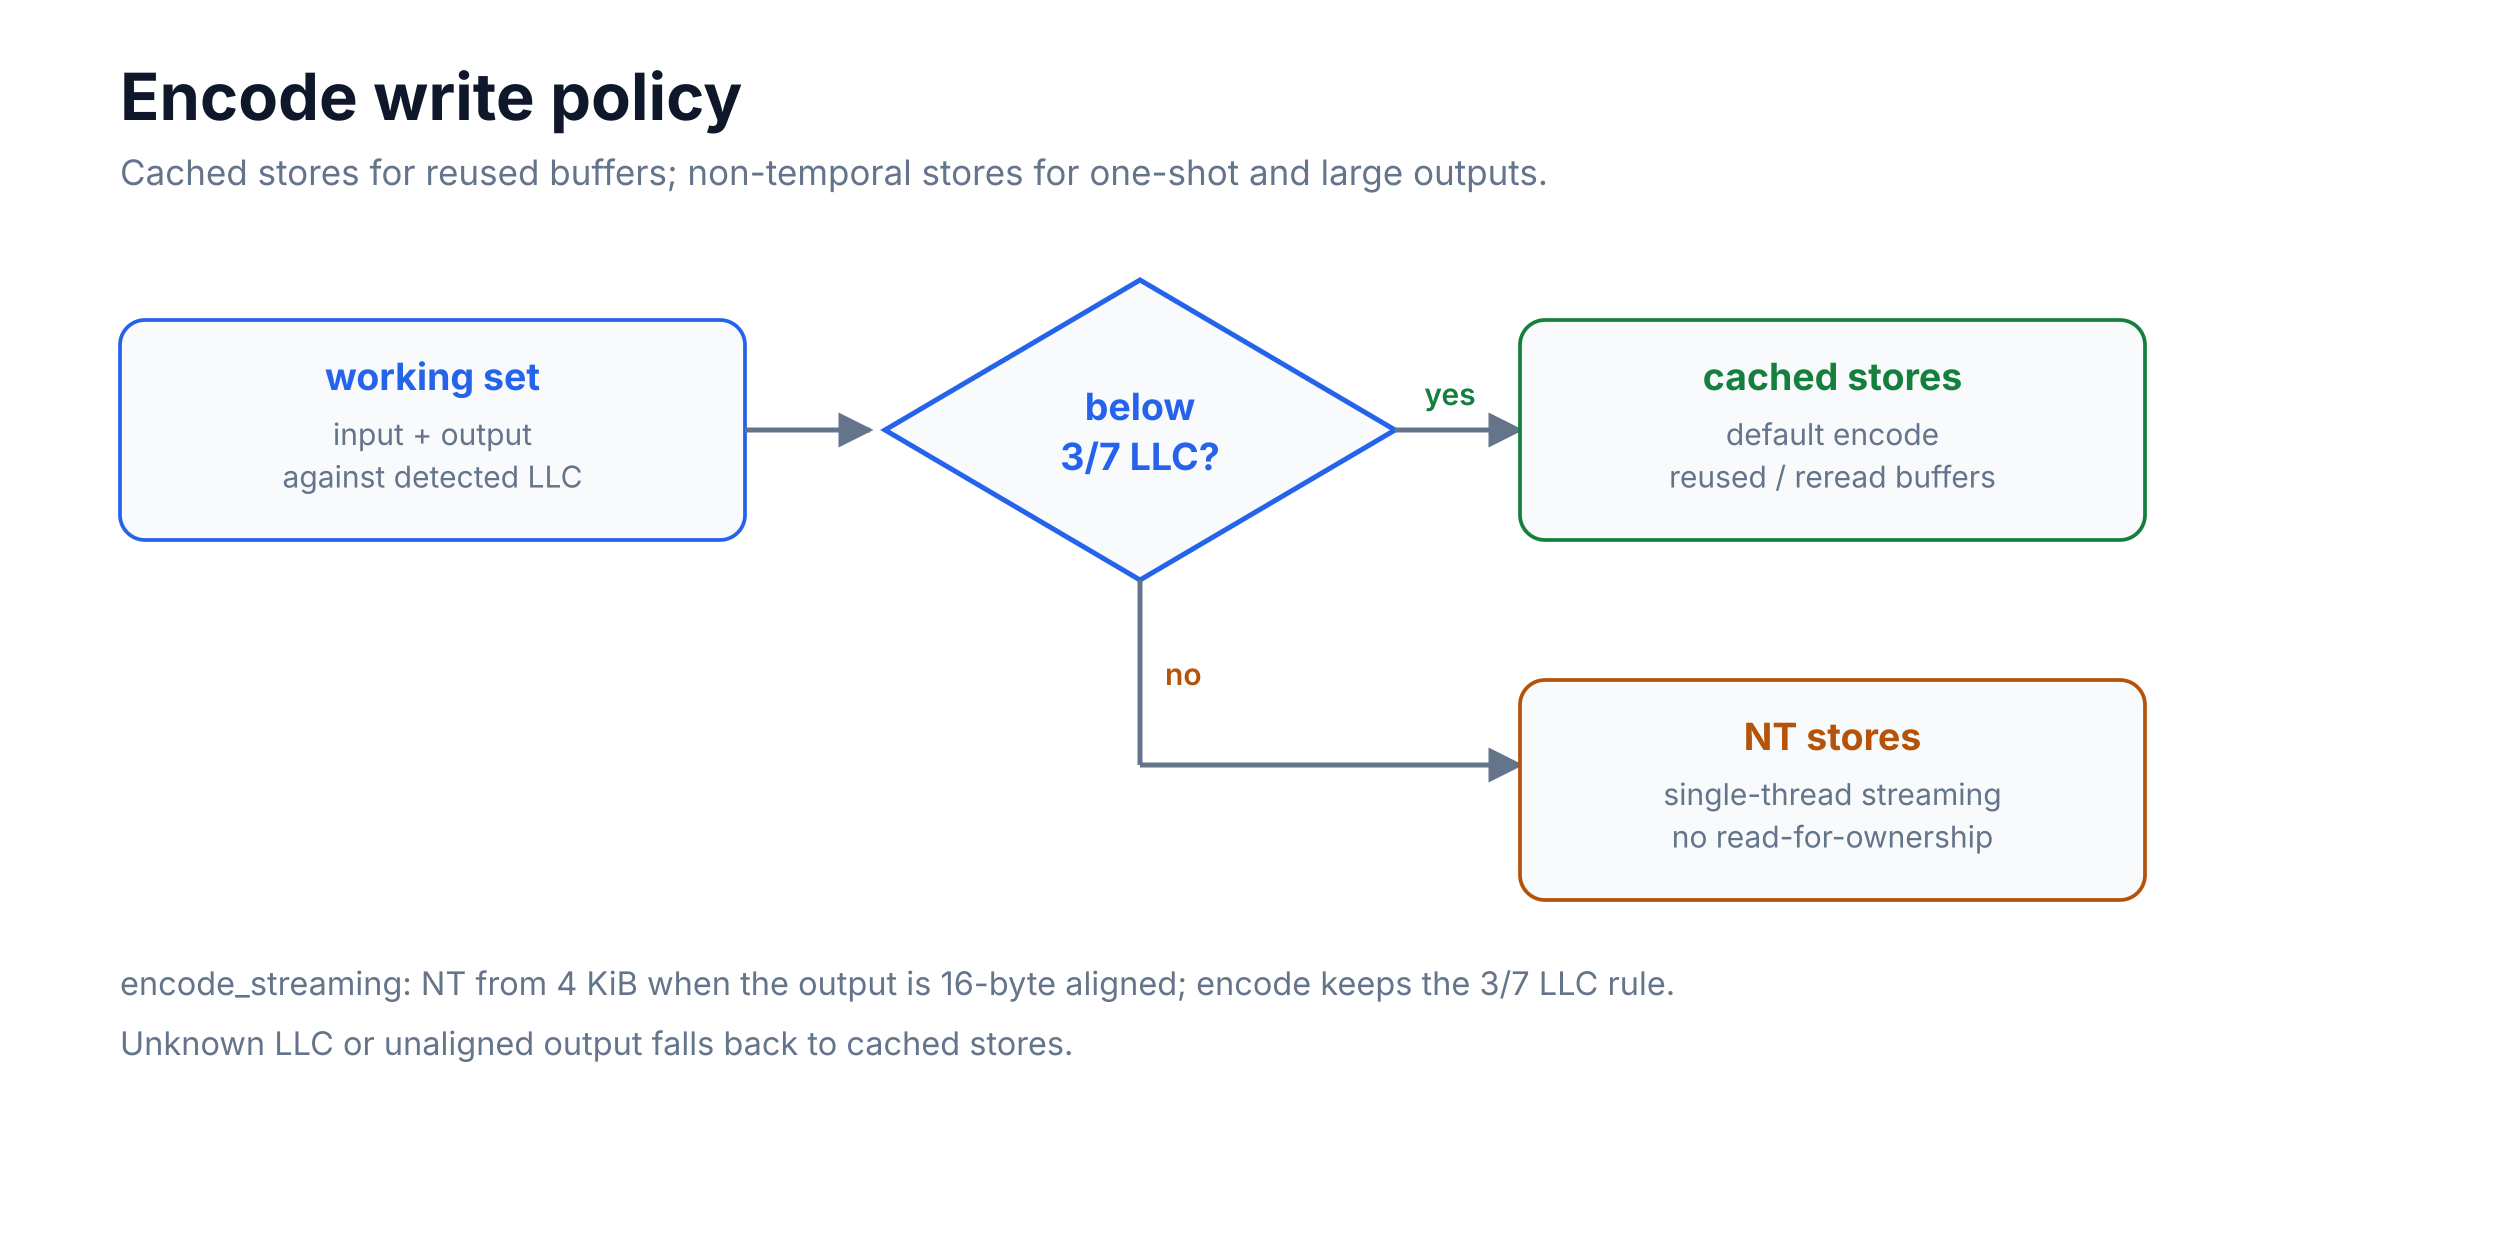
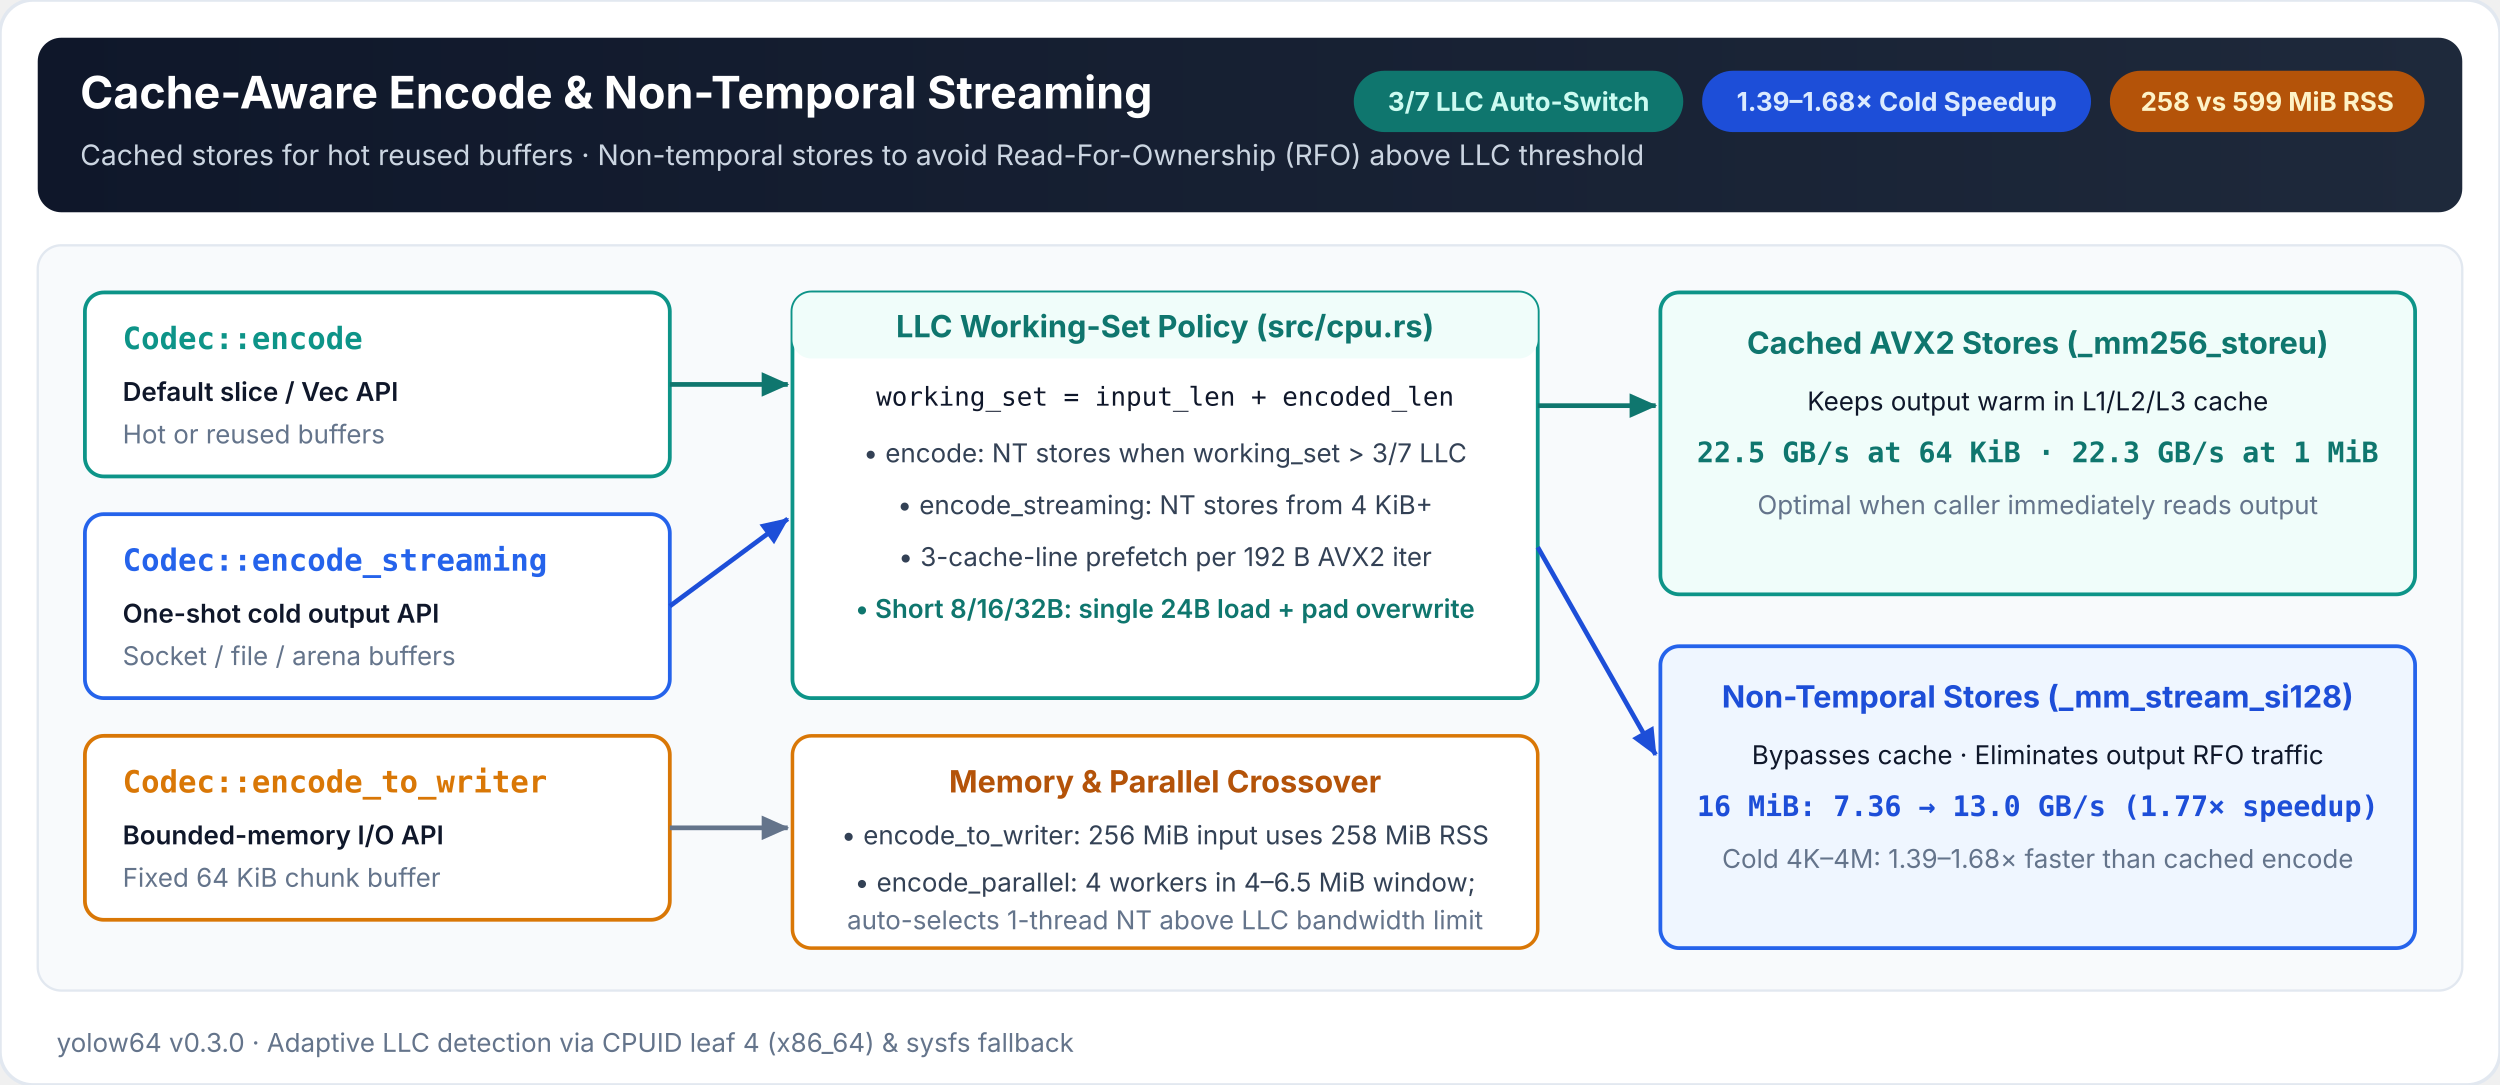
- <svg xmlns="http://www.w3.org/2000/svg" width="1000" height="500" viewBox="0 0 1000 500" role="img" aria-label="Encode write-policy diagram">
+ <svg xmlns="http://www.w3.org/2000/svg" width="1060" height="460" viewBox="0 0 1060 460" role="img" aria-label="Encode write policy and streaming diagram">
  <defs>
-     <marker id="arrow" viewBox="0 0 10 10" refX="9" refY="5" markerWidth="7" markerHeight="7" orient="auto-start-reverse">
-       <path d="M0,0 L10,5 L0,10 z" fill="#64748b" />
+     <linearGradient id="grad-teal" x1="0%" y1="0%" x2="100%" y2="0%">
+       <stop offset="0%" stop-color="#0f766e" />
+       <stop offset="100%" stop-color="#14b8a6" />
+     </linearGradient>
+     <linearGradient id="grad-blue" x1="0%" y1="0%" x2="100%" y2="0%">
+       <stop offset="0%" stop-color="#1d4ed8" />
+       <stop offset="100%" stop-color="#3b82f6" />
+     </linearGradient>
+     <linearGradient id="grad-amber" x1="0%" y1="0%" x2="100%" y2="0%">
+       <stop offset="0%" stop-color="#b45309" />
+       <stop offset="100%" stop-color="#f59e0b" />
+     </linearGradient>
+     <linearGradient id="grad-slate" x1="0%" y1="0%" x2="100%" y2="0%">
+       <stop offset="0%" stop-color="#64748b" />
+       <stop offset="100%" stop-color="#94a3b8" />
+     </linearGradient>
+     <linearGradient id="grad-header" x1="0%" y1="0%" x2="100%" y2="0%">
+       <stop offset="0%" stop-color="#0f172a" />
+       <stop offset="100%" stop-color="#1e293b" />
+     </linearGradient>
+     <marker id="arrow" viewBox="0 0 10 10" refX="8.5" refY="5" markerWidth="6.5" markerHeight="6.5" orient="auto-start-reverse">
+       <path d="M0,1 L9,5 L0,9 z" fill="#64748b" />
+     </marker>
+     <marker id="arrow-teal" viewBox="0 0 10 10" refX="8.5" refY="5" markerWidth="6.5" markerHeight="6.5" orient="auto-start-reverse">
+       <path d="M0,1 L9,5 L0,9 z" fill="#0f766e" />
+     </marker>
+     <marker id="arrow-blue" viewBox="0 0 10 10" refX="8.5" refY="5" markerWidth="6.5" markerHeight="6.5" orient="auto-start-reverse">
+       <path d="M0,1 L9,5 L0,9 z" fill="#1d4ed8" />
    </marker>
  </defs>
-   <rect width="100%" height="100%" fill="#ffffff" />
-   <text x="48.0" y="48.0" font-family="Inter, ui-sans-serif, system-ui, -apple-system, sans-serif" font-size="26" fill="#0f172a" text-anchor="start" font-weight="700" opacity="1.0">Encode write policy</text>
-   <text x="48.0" y="74.0" font-family="Inter, ui-sans-serif, system-ui, -apple-system, sans-serif" font-size="14" fill="#64748b" text-anchor="start" font-weight="400" opacity="1.0">Cached stores for reused buffers; non-temporal stores for one-shot and large outputs.</text>
-   <rect x="48.0" y="128.0" width="250.0" height="88.0" rx="10" fill="#f8fafc" stroke="#2563eb" stroke-width="1.5" />
-   <text x="173.0" y="156.0" font-family="Inter, ui-sans-serif, system-ui, -apple-system, sans-serif" font-size="15" fill="#2563eb" text-anchor="middle" font-weight="700" opacity="1.0">working set</text>
-   <text x="173.0" y="178.0" font-family="Inter, ui-sans-serif, system-ui, -apple-system, sans-serif" font-size="12" fill="#64748b" text-anchor="middle" font-weight="400" opacity="1.0">input + output</text>
-   <text x="173.0" y="195.0" font-family="Inter, ui-sans-serif, system-ui, -apple-system, sans-serif" font-size="12" fill="#64748b" text-anchor="middle" font-weight="400" opacity="1.0">against detected LLC</text>
-   <line x1="298.0" y1="172.0" x2="348.0" y2="172.0" stroke="#64748b" stroke-width="2" marker-end="url(#arrow)" />
-   <polygon points="456,112 558,172 456,232 354,172" fill="#f8fafc" stroke="#2563eb" stroke-width="2" />
-   <text x="456.0" y="168.0" font-family="Inter, ui-sans-serif, system-ui, -apple-system, sans-serif" font-size="15" fill="#2563eb" text-anchor="middle" font-weight="700" opacity="1.0">below</text>
-   <text x="456.0" y="188.0" font-family="Inter, ui-sans-serif, system-ui, -apple-system, sans-serif" font-size="15" fill="#2563eb" text-anchor="middle" font-weight="700" opacity="1.0">3/7 LLC?</text>
-   <line x1="558.0" y1="172.0" x2="608.0" y2="172.0" stroke="#64748b" stroke-width="2" marker-end="url(#arrow)" />
-   <text x="580.0" y="162.0" font-family="Inter, ui-sans-serif, system-ui, -apple-system, sans-serif" font-size="12" fill="#15803d" text-anchor="middle" font-weight="600" opacity="1.0">yes</text>
-   <rect x="608.0" y="128.0" width="250.0" height="88.0" rx="10" fill="#f8fafc" stroke="#15803d" stroke-width="1.5" />
-   <text x="733.0" y="156.0" font-family="Inter, ui-sans-serif, system-ui, -apple-system, sans-serif" font-size="15" fill="#15803d" text-anchor="middle" font-weight="700" opacity="1.0">cached stores</text>
-   <text x="733.0" y="178.0" font-family="Inter, ui-sans-serif, system-ui, -apple-system, sans-serif" font-size="12" fill="#64748b" text-anchor="middle" font-weight="400" opacity="1.0">default encode</text>
-   <text x="733.0" y="195.0" font-family="Inter, ui-sans-serif, system-ui, -apple-system, sans-serif" font-size="12" fill="#64748b" text-anchor="middle" font-weight="400" opacity="1.0">reused / reread buffers</text>
-   <line x1="456.0" y1="232.0" x2="456.0" y2="306.0" stroke="#64748b" stroke-width="2" />
-   <line x1="456.0" y1="306.0" x2="608.0" y2="306.0" stroke="#64748b" stroke-width="2" marker-end="url(#arrow)" />
-   <text x="466.0" y="274.0" font-family="Inter, ui-sans-serif, system-ui, -apple-system, sans-serif" font-size="12" fill="#b45309" text-anchor="start" font-weight="600" opacity="1.0">no</text>
-   <rect x="608.0" y="272.0" width="250.0" height="88.0" rx="10" fill="#f8fafc" stroke="#b45309" stroke-width="1.5" />
-   <text x="733.0" y="300.0" font-family="Inter, ui-sans-serif, system-ui, -apple-system, sans-serif" font-size="15" fill="#b45309" text-anchor="middle" font-weight="700" opacity="1.0">NT stores</text>
-   <text x="733.0" y="322.0" font-family="Inter, ui-sans-serif, system-ui, -apple-system, sans-serif" font-size="12" fill="#64748b" text-anchor="middle" font-weight="400" opacity="1.0">single-thread streaming</text>
-   <text x="733.0" y="339.0" font-family="Inter, ui-sans-serif, system-ui, -apple-system, sans-serif" font-size="12" fill="#64748b" text-anchor="middle" font-weight="400" opacity="1.0">no read-for-ownership</text>
-   <text x="48.0" y="398.0" font-family="Inter, ui-sans-serif, system-ui, -apple-system, sans-serif" font-size="13" fill="#64748b" text-anchor="start" font-weight="400" opacity="1.0">encode_streaming: NT from 4 KiB when the output is 16-byte aligned; encode keeps the 3/7 LLC rule.</text>
-   <text x="48.0" y="422.0" font-family="Inter, ui-sans-serif, system-ui, -apple-system, sans-serif" font-size="13" fill="#64748b" text-anchor="start" font-weight="400" opacity="1.0">Unknown LLC or unaligned output falls back to cached stores.</text>
-   <text x="48.0" y="512.0" font-family="Inter, ui-sans-serif, system-ui, -apple-system, sans-serif" font-size="12" fill="#64748b" text-anchor="start" font-weight="400" opacity="0.9">yolow64 0.2.0 · threshold scales with the detected last-level cache</text>
+   <rect width="100%" height="100%" rx="14" fill="#ffffff" stroke="#e2e8f0" stroke-width="1.5" />
+   <rect x="16.0" y="16.0" width="1028.0" height="74.0" rx="10" fill="url(#grad-header)" />
+   <text x="34.0" y="46.0" font-family="Inter, -apple-system, BlinkMacSystemFont, 'Segoe UI', Roboto, sans-serif" font-size="19" fill="#ffffff" text-anchor="start" font-weight="700">Cache-Aware Encode &amp; Non-Temporal Streaming</text>
+   <text x="34.0" y="70.0" font-family="Inter, -apple-system, BlinkMacSystemFont, 'Segoe UI', Roboto, sans-serif" font-size="12" fill="#cbd5e1" text-anchor="start" font-weight="400">Cached stores for hot reused buffers · Non-temporal stores to avoid Read-For-Ownership (RFO) above LLC threshold</text>
+   <rect x="894.6" y="30.0" width="133.4" height="26.0" rx="13" fill="#b45309" />
+   <text x="961.3" y="47.0" font-family="Inter, -apple-system, BlinkMacSystemFont, 'Segoe UI', Roboto, sans-serif" font-size="11" fill="#fef3c7" text-anchor="middle" font-weight="700">258 vs 599 MiB RSS</text>
+   <rect x="721.7" y="30.0" width="164.9" height="26.0" rx="13" fill="#1d4ed8" />
+   <text x="804.2" y="47.0" font-family="Inter, -apple-system, BlinkMacSystemFont, 'Segoe UI', Roboto, sans-serif" font-size="11" fill="#dbeafe" text-anchor="middle" font-weight="700">1.39–1.68× Cold Speedup</text>
+   <rect x="574.0" y="30.0" width="139.7" height="26.0" rx="13" fill="#0f766e" />
+   <text x="643.9" y="47.0" font-family="Inter, -apple-system, BlinkMacSystemFont, 'Segoe UI', Roboto, sans-serif" font-size="11" fill="#ccfbf1" text-anchor="middle" font-weight="700">3/7 LLC Auto-Switch</text>
+   <rect x="16.0" y="104.0" width="1028.0" height="316.0" rx="10" fill="#f8fafc" stroke="#e2e8f0" stroke-width="1.0" />
+   <rect x="36.0" y="124.0" width="248.0" height="78.0" rx="8" fill="#ffffff" stroke="#0d9488" stroke-width="1.6" />
+   <text x="52.0" y="148.0" font-family="JetBrains Mono, ui-monospace, SFMono-Regular, Menlo, Consolas, monospace" font-size="13" fill="#0d9488" text-anchor="start" font-weight="700">Codec::encode</text>
+   <text x="52.0" y="170.0" font-family="Inter, -apple-system, BlinkMacSystemFont, 'Segoe UI', Roboto, sans-serif" font-size="11" fill="#0f172a" text-anchor="start" font-weight="600">Default slice / Vec API</text>
+   <text x="52.0" y="188.0" font-family="Inter, -apple-system, BlinkMacSystemFont, 'Segoe UI', Roboto, sans-serif" font-size="11" fill="#64748b" text-anchor="start" font-weight="400">Hot or reused buffers</text>
+   <rect x="36.0" y="218.0" width="248.0" height="78.0" rx="8" fill="#ffffff" stroke="#2563eb" stroke-width="1.6" />
+   <text x="52.0" y="242.0" font-family="JetBrains Mono, ui-monospace, SFMono-Regular, Menlo, Consolas, monospace" font-size="13" fill="#2563eb" text-anchor="start" font-weight="700">Codec::encode_streaming</text>
+   <text x="52.0" y="264.0" font-family="Inter, -apple-system, BlinkMacSystemFont, 'Segoe UI', Roboto, sans-serif" font-size="11" fill="#0f172a" text-anchor="start" font-weight="600">One-shot cold output API</text>
+   <text x="52.0" y="282.0" font-family="Inter, -apple-system, BlinkMacSystemFont, 'Segoe UI', Roboto, sans-serif" font-size="11" fill="#64748b" text-anchor="start" font-weight="400">Socket / file / arena buffers</text>
+   <rect x="36.0" y="312.0" width="248.0" height="78.0" rx="8" fill="#ffffff" stroke="#d97706" stroke-width="1.6" />
+   <text x="52.0" y="336.0" font-family="JetBrains Mono, ui-monospace, SFMono-Regular, Menlo, Consolas, monospace" font-size="13" fill="#d97706" text-anchor="start" font-weight="700">Codec::encode_to_writer</text>
+   <text x="52.0" y="358.0" font-family="Inter, -apple-system, BlinkMacSystemFont, 'Segoe UI', Roboto, sans-serif" font-size="11" fill="#0f172a" text-anchor="start" font-weight="600">Bounded-memory I/O API</text>
+   <text x="52.0" y="376.0" font-family="Inter, -apple-system, BlinkMacSystemFont, 'Segoe UI', Roboto, sans-serif" font-size="11" fill="#64748b" text-anchor="start" font-weight="400">Fixed 64 KiB chunk buffer</text>
+   <rect x="336.0" y="124.0" width="316.0" height="172.0" rx="8" fill="#ffffff" stroke="#0d9488" stroke-width="1.6" />
+   <rect x="336.0" y="124.0" width="316.0" height="28.0" rx="8" fill="#f0fdfa" />
+   <text x="494.0" y="143.0" font-family="Inter, -apple-system, BlinkMacSystemFont, 'Segoe UI', Roboto, sans-serif" font-size="13" fill="#0f766e" text-anchor="middle" font-weight="700">LLC Working-Set Policy (src/cpu.rs)</text>
+   <text x="494.0" y="172.0" font-family="JetBrains Mono, ui-monospace, SFMono-Regular, Menlo, Consolas, monospace" font-size="11" fill="#0f172a" text-anchor="middle" font-weight="400">working_set = input_len + encoded_len</text>
+   <text x="494.0" y="196.0" font-family="Inter, -apple-system, BlinkMacSystemFont, 'Segoe UI', Roboto, sans-serif" font-size="11" fill="#334155" text-anchor="middle" font-weight="400">• encode: NT stores when working_set &gt; 3/7 LLC</text>
+   <text x="494.0" y="218.0" font-family="Inter, -apple-system, BlinkMacSystemFont, 'Segoe UI', Roboto, sans-serif" font-size="11" fill="#334155" text-anchor="middle" font-weight="400">• encode_streaming: NT stores from 4 KiB+</text>
+   <text x="494.0" y="240.0" font-family="Inter, -apple-system, BlinkMacSystemFont, 'Segoe UI', Roboto, sans-serif" font-size="11" fill="#334155" text-anchor="middle" font-weight="400">• 3-cache-line prefetch per 192 B AVX2 iter</text>
+   <text x="494.0" y="262.0" font-family="Inter, -apple-system, BlinkMacSystemFont, 'Segoe UI', Roboto, sans-serif" font-size="11" fill="#0f766e" text-anchor="middle" font-weight="600">• Short 8/16/32B: single 24B load + pad overwrite</text>
+   <line x1="284.0" y1="163.0" x2="334.0" y2="163.0" stroke="#0f766e" stroke-width="2.0" marker-end="url(#arrow-teal)" />
+   <line x1="284.0" y1="257.0" x2="334.0" y2="220.0" stroke="#1d4ed8" stroke-width="2.0" marker-end="url(#arrow-blue)" />
+   <rect x="336.0" y="312.0" width="316.0" height="90.0" rx="8" fill="#ffffff" stroke="#d97706" stroke-width="1.5" />
+   <text x="494.0" y="336.0" font-family="Inter, -apple-system, BlinkMacSystemFont, 'Segoe UI', Roboto, sans-serif" font-size="13" fill="#b45309" text-anchor="middle" font-weight="700">Memory &amp; Parallel Crossover</text>
+   <text x="494.0" y="358.0" font-family="Inter, -apple-system, BlinkMacSystemFont, 'Segoe UI', Roboto, sans-serif" font-size="11" fill="#334155" text-anchor="middle" font-weight="400">• encode_to_writer: 256 MiB input uses 258 MiB RSS</text>
+   <text x="494.0" y="378.0" font-family="Inter, -apple-system, BlinkMacSystemFont, 'Segoe UI', Roboto, sans-serif" font-size="11" fill="#334155" text-anchor="middle" font-weight="400">• encode_parallel: 4 workers in 4–6.5 MiB window;</text>
+   <text x="494.0" y="394.0" font-family="Inter, -apple-system, BlinkMacSystemFont, 'Segoe UI', Roboto, sans-serif" font-size="11" fill="#64748b" text-anchor="middle" font-weight="400">  auto-selects 1-thread NT above LLC bandwidth limit</text>
+   <line x1="284.0" y1="351.0" x2="334.0" y2="351.0" stroke="#64748b" stroke-width="2.0" marker-end="url(#arrow)" />
+   <rect x="704.0" y="124.0" width="320.0" height="128.0" rx="8" fill="#f0fdfa" stroke="#0d9488" stroke-width="1.6" />
+   <text x="864.0" y="150.0" font-family="Inter, -apple-system, BlinkMacSystemFont, 'Segoe UI', Roboto, sans-serif" font-size="13" fill="#0f766e" text-anchor="middle" font-weight="700">Cached AVX2 Stores (_mm256_storeu)</text>
+   <text x="864.0" y="174.0" font-family="Inter, -apple-system, BlinkMacSystemFont, 'Segoe UI', Roboto, sans-serif" font-size="11" fill="#0f172a" text-anchor="middle" font-weight="400">Keeps output warm in L1/L2/L3 cache</text>
+   <text x="864.0" y="196.0" font-family="JetBrains Mono, ui-monospace, SFMono-Regular, Menlo, Consolas, monospace" font-size="12" fill="#0f766e" text-anchor="middle" font-weight="700">22.5 GB/s at 64 KiB · 22.3 GB/s at 1 MiB</text>
+   <text x="864.0" y="218.0" font-family="Inter, -apple-system, BlinkMacSystemFont, 'Segoe UI', Roboto, sans-serif" font-size="11" fill="#64748b" text-anchor="middle" font-weight="400">Optimal when caller immediately reads output</text>
+   <rect x="704.0" y="274.0" width="320.0" height="128.0" rx="8" fill="#eff6ff" stroke="#2563eb" stroke-width="1.6" />
+   <text x="864.0" y="300.0" font-family="Inter, -apple-system, BlinkMacSystemFont, 'Segoe UI', Roboto, sans-serif" font-size="13" fill="#1d4ed8" text-anchor="middle" font-weight="700">Non-Temporal Stores (_mm_stream_si128)</text>
+   <text x="864.0" y="324.0" font-family="Inter, -apple-system, BlinkMacSystemFont, 'Segoe UI', Roboto, sans-serif" font-size="11" fill="#0f172a" text-anchor="middle" font-weight="400">Bypasses cache · Eliminates output RFO traffic</text>
+   <text x="864.0" y="346.0" font-family="JetBrains Mono, ui-monospace, SFMono-Regular, Menlo, Consolas, monospace" font-size="12" fill="#1d4ed8" text-anchor="middle" font-weight="700">16 MiB: 7.36 → 13.0 GB/s (1.77× speedup)</text>
+   <text x="864.0" y="368.0" font-family="Inter, -apple-system, BlinkMacSystemFont, 'Segoe UI', Roboto, sans-serif" font-size="11" fill="#64748b" text-anchor="middle" font-weight="400">Cold 4K–4M: 1.39–1.68× faster than cached encode</text>
+   <line x1="652.0" y1="172.0" x2="702.0" y2="172.0" stroke="#0f766e" stroke-width="2.0" marker-end="url(#arrow-teal)" />
+   <line x1="652.0" y1="232.0" x2="702.0" y2="320.0" stroke="#1d4ed8" stroke-width="2.0" marker-end="url(#arrow-blue)" />
+   <text x="24.0" y="446.0" font-family="Inter, -apple-system, BlinkMacSystemFont, 'Segoe UI', Roboto, sans-serif" font-size="11" fill="#64748b" text-anchor="start" font-weight="400">yolow64 v0.3.0 · Adaptive LLC detection via CPUID leaf 4 (x86_64) &amp; sysfs fallback</text>
</svg>
